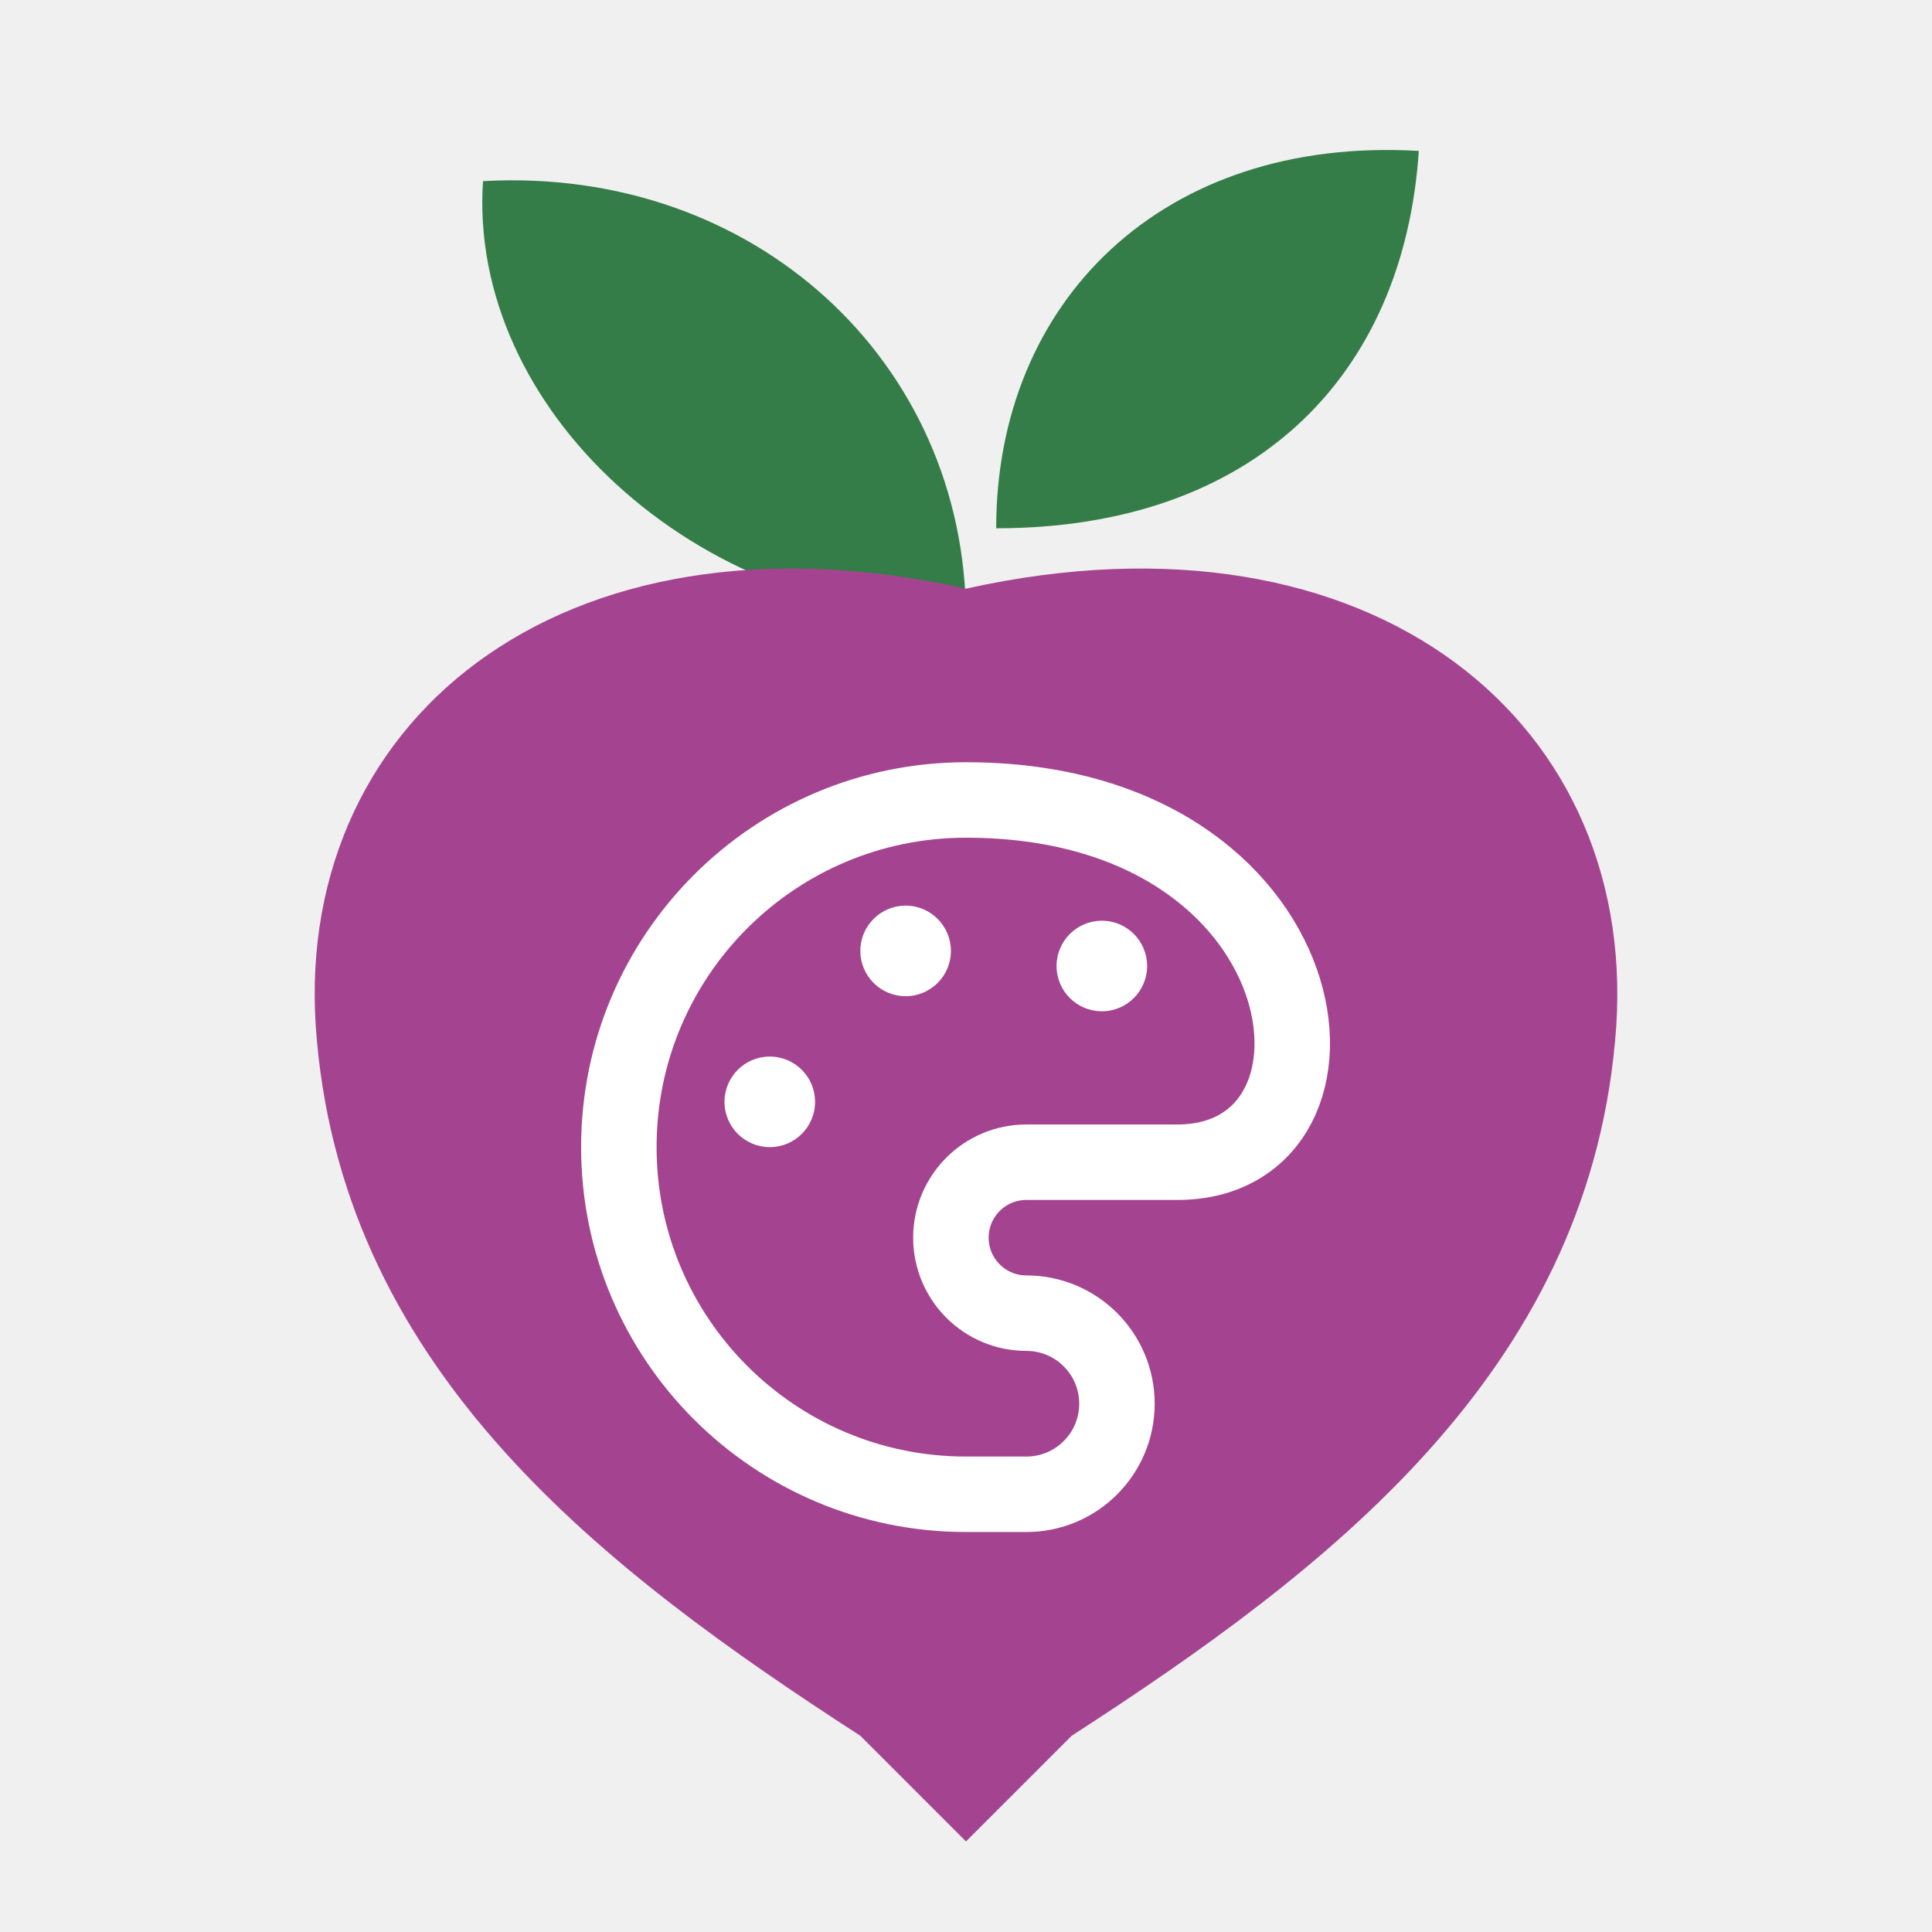
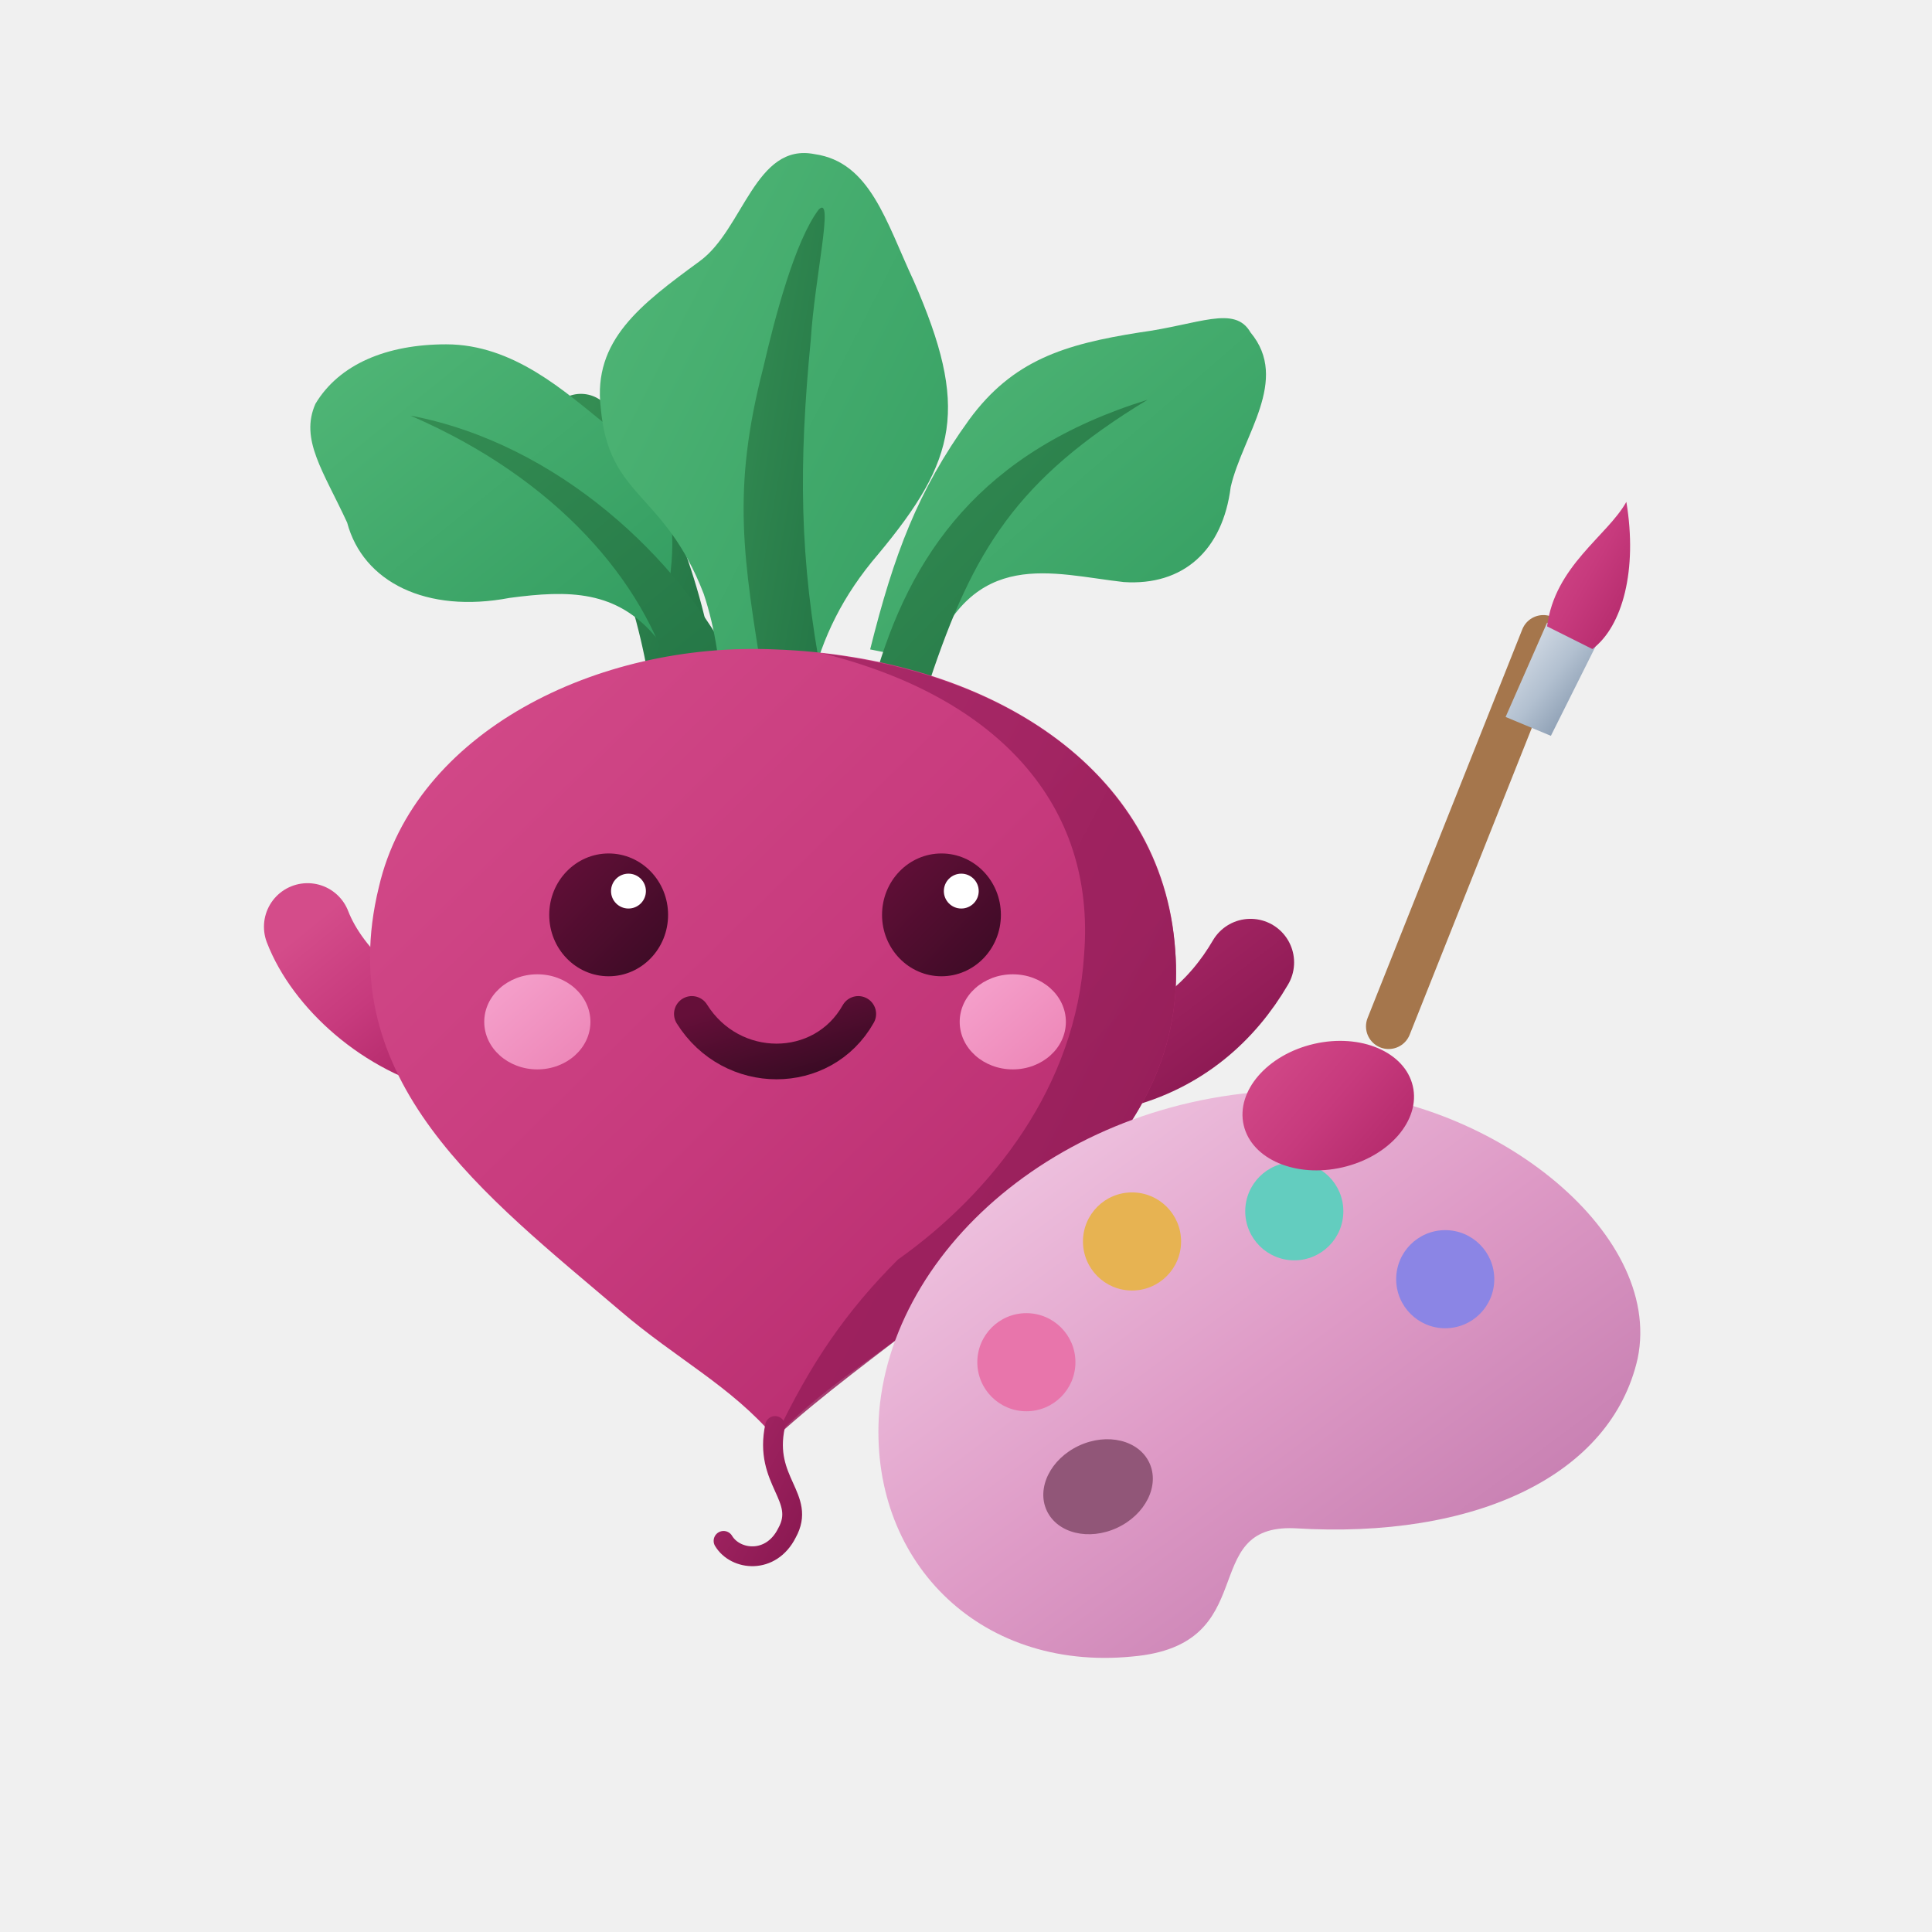
- <svg xmlns="http://www.w3.org/2000/svg" viewBox="0 0 128 128" width="128" height="128" fill="none" role="img" aria-label="btravstack theme">
-   <path d="M64 41C46 41 31 27 32 12c18-1 32 12 32 29ZM66 35C66 20 77 9 94 10c-1 15-11 25-28 25Z" fill="#347D48" />
-   <path d="M64 39C37 33 19 48 21 69c2 22 19 35 36 46l7 7 7-7c17-11 34-24 36-46 2-21-16-36-43-30Z" fill="#A44491" />
-   <g color="#FFFFFF" stroke="currentColor" stroke-width="5" stroke-linecap="round" stroke-linejoin="round">
-     <path d="M64 53a23 23 0 1 0 0 46h4a6 6 0 0 0 0-12 5 5 0 0 1 0-10h10c13 0 10-24-14-24Z" />
-     <circle cx="51" cy="73" r="3" fill="currentColor" stroke="none" />
-     <circle cx="60" cy="63" r="3" fill="currentColor" stroke="none" />
-     <circle cx="73" cy="64" r="3" fill="currentColor" stroke="none" />
+ <svg xmlns="http://www.w3.org/2000/svg" viewBox="0 0 512 512" width="512" height="512" fill="none" role="img" aria-label="btravstack theme beetroot with a palette">
+   <defs>
+     <linearGradient id="bt-theme-light-beet" x1="0" y1="0" x2="1" y2="1">
+       <stop offset="0" stop-color="#D44C8A" />
+       <stop offset="0.5" stop-color="#C73A7D" />
+       <stop offset="1" stop-color="#B02768" />
+     </linearGradient>
+     <linearGradient id="bt-theme-light-shade" x1="0" y1="0" x2="1" y2="1">
+       <stop offset="0" stop-color="#A62665" />
+       <stop offset="1" stop-color="#8B1952" />
+     </linearGradient>
+     <linearGradient id="bt-theme-light-leaf" x1="0" y1="0" x2="1" y2="1">
+       <stop offset="0" stop-color="#51B777" />
+       <stop offset="1" stop-color="#329C60" />
+     </linearGradient>
+     <linearGradient id="bt-theme-light-stem" x1="0" y1="0" x2="1" y2="1">
+       <stop offset="0" stop-color="#348D53" />
+       <stop offset="1" stop-color="#247646" />
+     </linearGradient>
+     <linearGradient id="bt-theme-light-cheek" x1="0" y1="0" x2="1" y2="1">
+       <stop offset="0" stop-color="#F6A3CD" />
+       <stop offset="1" stop-color="#EC84B6" />
+     </linearGradient>
+     <linearGradient id="bt-theme-light-eye" x1="0" y1="0" x2="1" y2="1">
+       <stop offset="0" stop-color="#650F39" />
+       <stop offset="1" stop-color="#3A0B24" />
+     </linearGradient>
+     <linearGradient id="bt-theme-light-teal" x1="0" y1="0" x2="1" y2="1">
+       <stop offset="0" stop-color="#51BDB8" />
+       <stop offset="1" stop-color="#37ABA8" />
+     </linearGradient>
+     <linearGradient id="bt-theme-light-teal-side" x1="0" y1="0" x2="1" y2="1">
+       <stop offset="0" stop-color="#298F90" />
+       <stop offset="1" stop-color="#1B7378" />
+     </linearGradient>
+     <linearGradient id="bt-theme-light-orange" x1="0" y1="0" x2="1" y2="1">
+       <stop offset="0" stop-color="#FFAF64" />
+       <stop offset="0.5" stop-color="#F77A27" />
+       <stop offset="1" stop-color="#D95517" />
+     </linearGradient>
+     <linearGradient id="bt-theme-light-orange-side" x1="0" y1="0" x2="1" y2="1">
+       <stop offset="0" stop-color="#F58A38" />
+       <stop offset="1" stop-color="#DD611F" />
+     </linearGradient>
+     <linearGradient id="bt-theme-light-indigo" x1="0" y1="0" x2="1" y2="1">
+       <stop offset="0" stop-color="#9890F1" />
+       <stop offset="0.5" stop-color="#716BD1" />
+       <stop offset="1" stop-color="#514CA5" />
+     </linearGradient>
+     <linearGradient id="bt-theme-light-blue" x1="0" y1="0" x2="1" y2="1">
+       <stop offset="0" stop-color="#79ABE9" />
+       <stop offset="0.5" stop-color="#447EC8" />
+       <stop offset="1" stop-color="#295EA5" />
+     </linearGradient>
+     <linearGradient id="bt-theme-light-silver" x1="0" y1="0" x2="1" y2="1">
+       <stop offset="0" stop-color="#E5EAF1" />
+       <stop offset="0.5" stop-color="#B2C0D0" />
+       <stop offset="1" stop-color="#6F849D" />
+     </linearGradient>
+     <linearGradient id="bt-theme-light-card" x1="0" y1="0" x2="1" y2="1">
+       <stop offset="0" stop-color="#F7EDF4" />
+       <stop offset="1" stop-color="#E9DBE5" />
+     </linearGradient>
+     <linearGradient id="bt-theme-light-amber" x1="0" y1="0" x2="1" y2="1">
+       <stop offset="0" stop-color="#F5CD7A" />
+       <stop offset="0.5" stop-color="#D99E3D" />
+       <stop offset="1" stop-color="#B27521" />
+     </linearGradient>
+     <linearGradient id="bt-theme-light-palette" x1="0" y1="0" x2="1" y2="1">
+       <stop offset="0" stop-color="#F5D2E9" />
+       <stop offset="0.5" stop-color="#DE9AC6" />
+       <stop offset="1" stop-color="#B96FA5" />
+     </linearGradient>
+   </defs>
+   <g transform="translate(71 23) scale(1.05)">
+     <g>
+       <path d="M105 151C101 126 93 105 79 86" fill="none" stroke="url(#bt-theme-light-stem)" stroke-width="17" stroke-linecap="round" />
+       <path d="M98 139C88 127 76 127 61 129 40 133 24 125 20 110 14 97 8 89 12 80 18 70 30 65 45 65 62 65 75 77 85 85 98 93 108 106 98 139Z" fill="url(#bt-theme-light-leaf)" />
+       <path d="M102 150C95 125 73 99 36 83 73 90 104 119 118 147Z" fill="url(#bt-theme-light-stem)" />
+       <path d="M125 149C125 125 126 105 120 87 110 61 96 63 94 40 92 23 104 14 119 3 130-5 133-27 148-24 162-22 166-7 173 8 187 40 184 53 164 77 146 98 144 119 143 149Z" fill="url(#bt-theme-light-leaf)" transform="translate(-10 41)" />
+       <path d="M125 150C120 119 117 102 125 71 128 58 133 39 139 31 143 27 138 48 137 64 134 95 134 119 140 150Z" fill="url(#bt-theme-light-stem)" />
+       <path d="M152 142C158 118 164 102 177 84 188 69 201 65 220 62 235 60 244 55 248 62 258 74 246 88 243 101 241 117 231 126 216 125 198 123 178 116 167 145Z" fill="url(#bt-theme-light-leaf)" />
+       <path d="M153 150C162 118 180 92 222 79 189 99 178 117 167 150Z" fill="url(#bt-theme-light-stem)" />
+       <path d="M48 243C30 239 15 225 10 212" stroke="url(#bt-theme-light-beet)" stroke-width="22" stroke-linecap="round" />
+       <path d="M214 247C230 243 241 233 248 221" stroke="url(#bt-theme-light-shade)" stroke-width="22" stroke-linecap="round" />
+       <path d="M128 142C83 140 37 163 28 202 16 251 55 280 89 309 103 321 117 328 128 341 139 329 153 321 168 309 203 282 232 258 229 218 226 172 182 144 128 142Z" fill="url(#bt-theme-light-beet)" />
+       <path d="M140 143C184 154 209 181 206 219 204 252 183 279 159 296 146 309 137 322 128 341 140 330 154 320 168 309 203 282 232 258 229 218 226 177 191 149 140 143Z" fill="url(#bt-theme-light-shade)" opacity=".85" />
+       <ellipse cx="86" cy="209" rx="15" ry="15.5" fill="url(#bt-theme-light-eye)" />
+       <ellipse cx="170" cy="209" rx="15" ry="15.5" fill="url(#bt-theme-light-eye)" />
+       <circle cx="91" cy="203" r="4.4" fill="#FFF" />
+       <circle cx="175" cy="203" r="4.4" fill="#FFF" />
+       <ellipse cx="68" cy="236" rx="13.4" ry="12" fill="url(#bt-theme-light-cheek)" />
+       <ellipse cx="188" cy="236" rx="13.4" ry="12" fill="url(#bt-theme-light-cheek)" />
+       <path d="M107 234C117 250 140 250 149 234" stroke="url(#bt-theme-light-eye)" stroke-width="9" stroke-linecap="round" />
+       <path d="M128 338c-3 14 8 18 3 27-4 8-13 7-16 2" stroke="url(#bt-theme-light-shade)" stroke-width="5" fill="none" stroke-linecap="round" />
+     </g>
  </g>
+   <path d="M349 289c-62-2-112 39-116 85-3 39 26 69 67 65 35-3 17-35 43-34 48 3 84-14 91-45 7-34-40-70-85-71Z" fill="url(#bt-theme-light-palette)" />
+   <ellipse cx="291" cy="394" rx="15" ry="12" transform="rotate(-25 291 394)" fill="#915678" />
+   <circle cx="272" cy="361" r="13" fill="#E875AB" />
+   <circle cx="300" cy="329" r="13" fill="#E7B352" />
+   <circle cx="343" cy="321" r="13" fill="#63CDBF" />
+   <circle cx="383" cy="339" r="13" fill="#8B85E5" />
+   <path d="m368 272 41-103" stroke="#A5764C" stroke-width="12" stroke-linecap="round" />
+   <path d="m399 190 12 5 12-24-13-6Z" fill="url(#bt-theme-light-silver)" />
+   <path d="M410 166c2-16 16-24 21-33 3 18-1 33-9 39Z" fill="url(#bt-theme-light-beet)" />
+   <ellipse cx="352" cy="293" rx="23" ry="16.79" transform="rotate(-13 352 293)" fill="url(#bt-theme-light-beet)" />
</svg>
